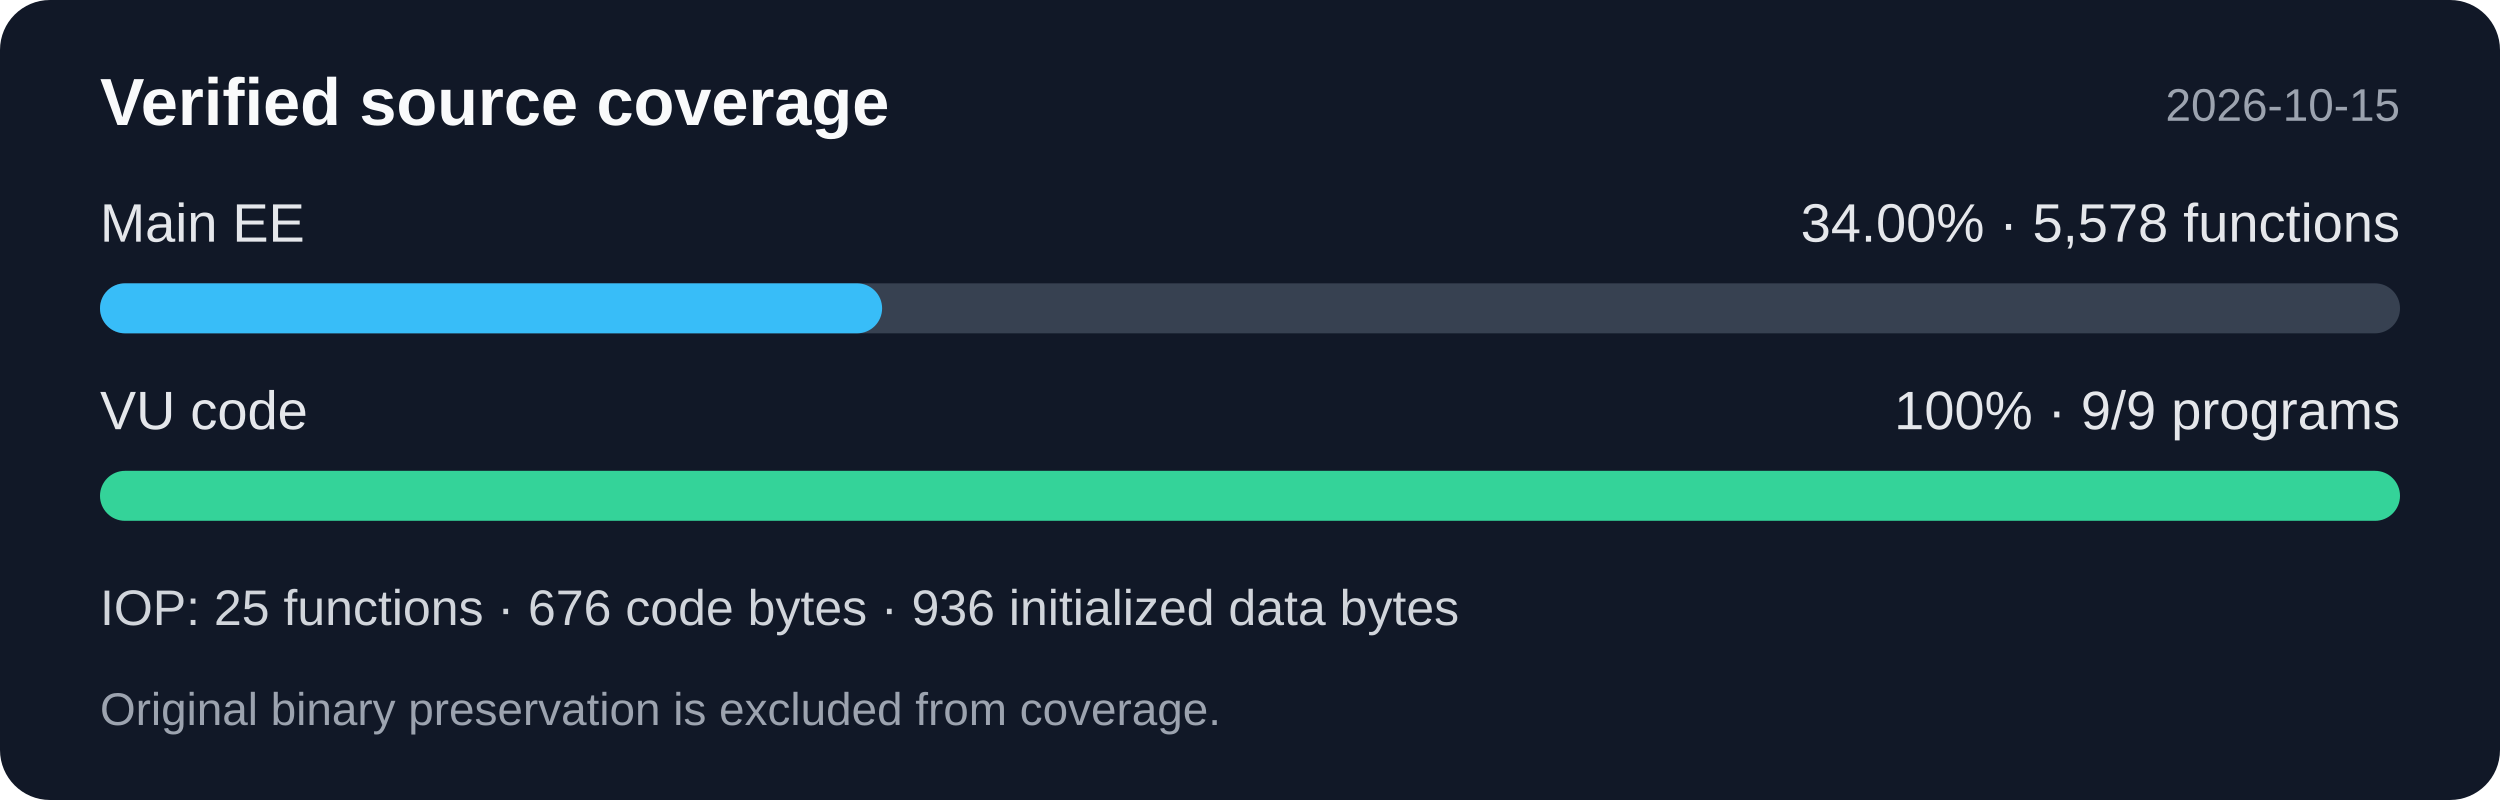
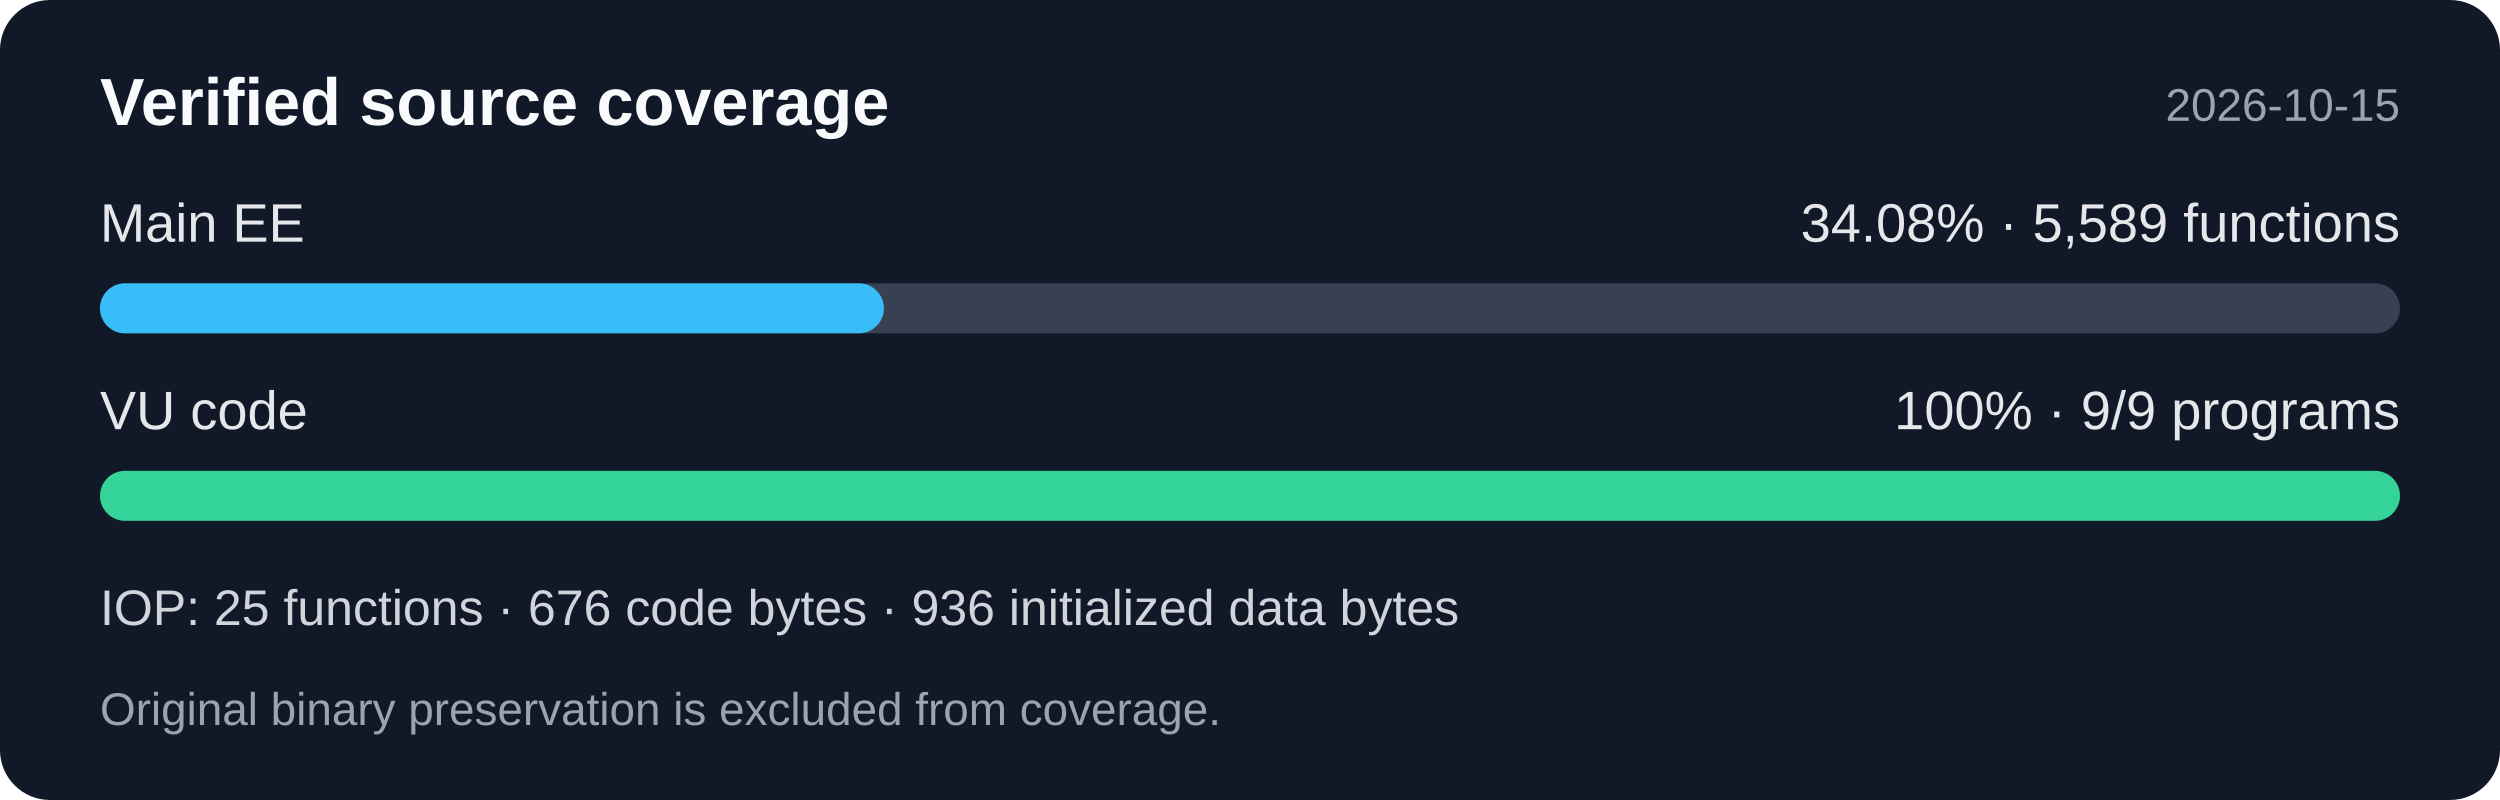
<svg xmlns="http://www.w3.org/2000/svg" width="600" height="192" viewBox="0 0 600 192" role="img" aria-labelledby="title desc">
  <rect width="600" height="192" rx="12" fill="#111827" />
  <g font-family="Segoe UI,Arial,sans-serif">
    <text x="24" y="30" fill="#f9fafb" font-size="16" font-weight="600">Verified source coverage</text>
    <text x="576" y="29" fill="#9ca3af" font-size="11" text-anchor="end">2026-10-15</text>
    <text x="24" y="58" fill="#e5e7eb" font-size="13">Main EE</text>
-     <text x="576" y="58" fill="#e5e7eb" font-size="13" text-anchor="end">34.00% · 5,578 functions</text>
+     <text x="576" y="58" fill="#e5e7eb" font-size="13" text-anchor="end">34.08% · 5,589 functions</text>
    <rect x="24" y="68" width="552" height="12" rx="6" fill="#374151" />
-     <rect x="24" y="68" width="187.707" height="12" rx="6" fill="#38bdf8" />
+     <rect x="24" y="68" width="188.137" height="12" rx="6" fill="#38bdf8" />
    <text x="24" y="103" fill="#e5e7eb" font-size="13">VU code</text>
    <text x="576" y="103" fill="#e5e7eb" font-size="13" text-anchor="end">100% · 9/9 programs</text>
    <rect x="24" y="113" width="552" height="12" rx="6" fill="#34d399" />
    <text x="24" y="150" fill="#d1d5db" font-size="12">IOP: 25 functions · 676 code bytes · 936 initialized data bytes</text>
    <text x="24" y="174" fill="#9ca3af" font-size="11">Original binary preservation is excluded from coverage.</text>
  </g>
</svg>
